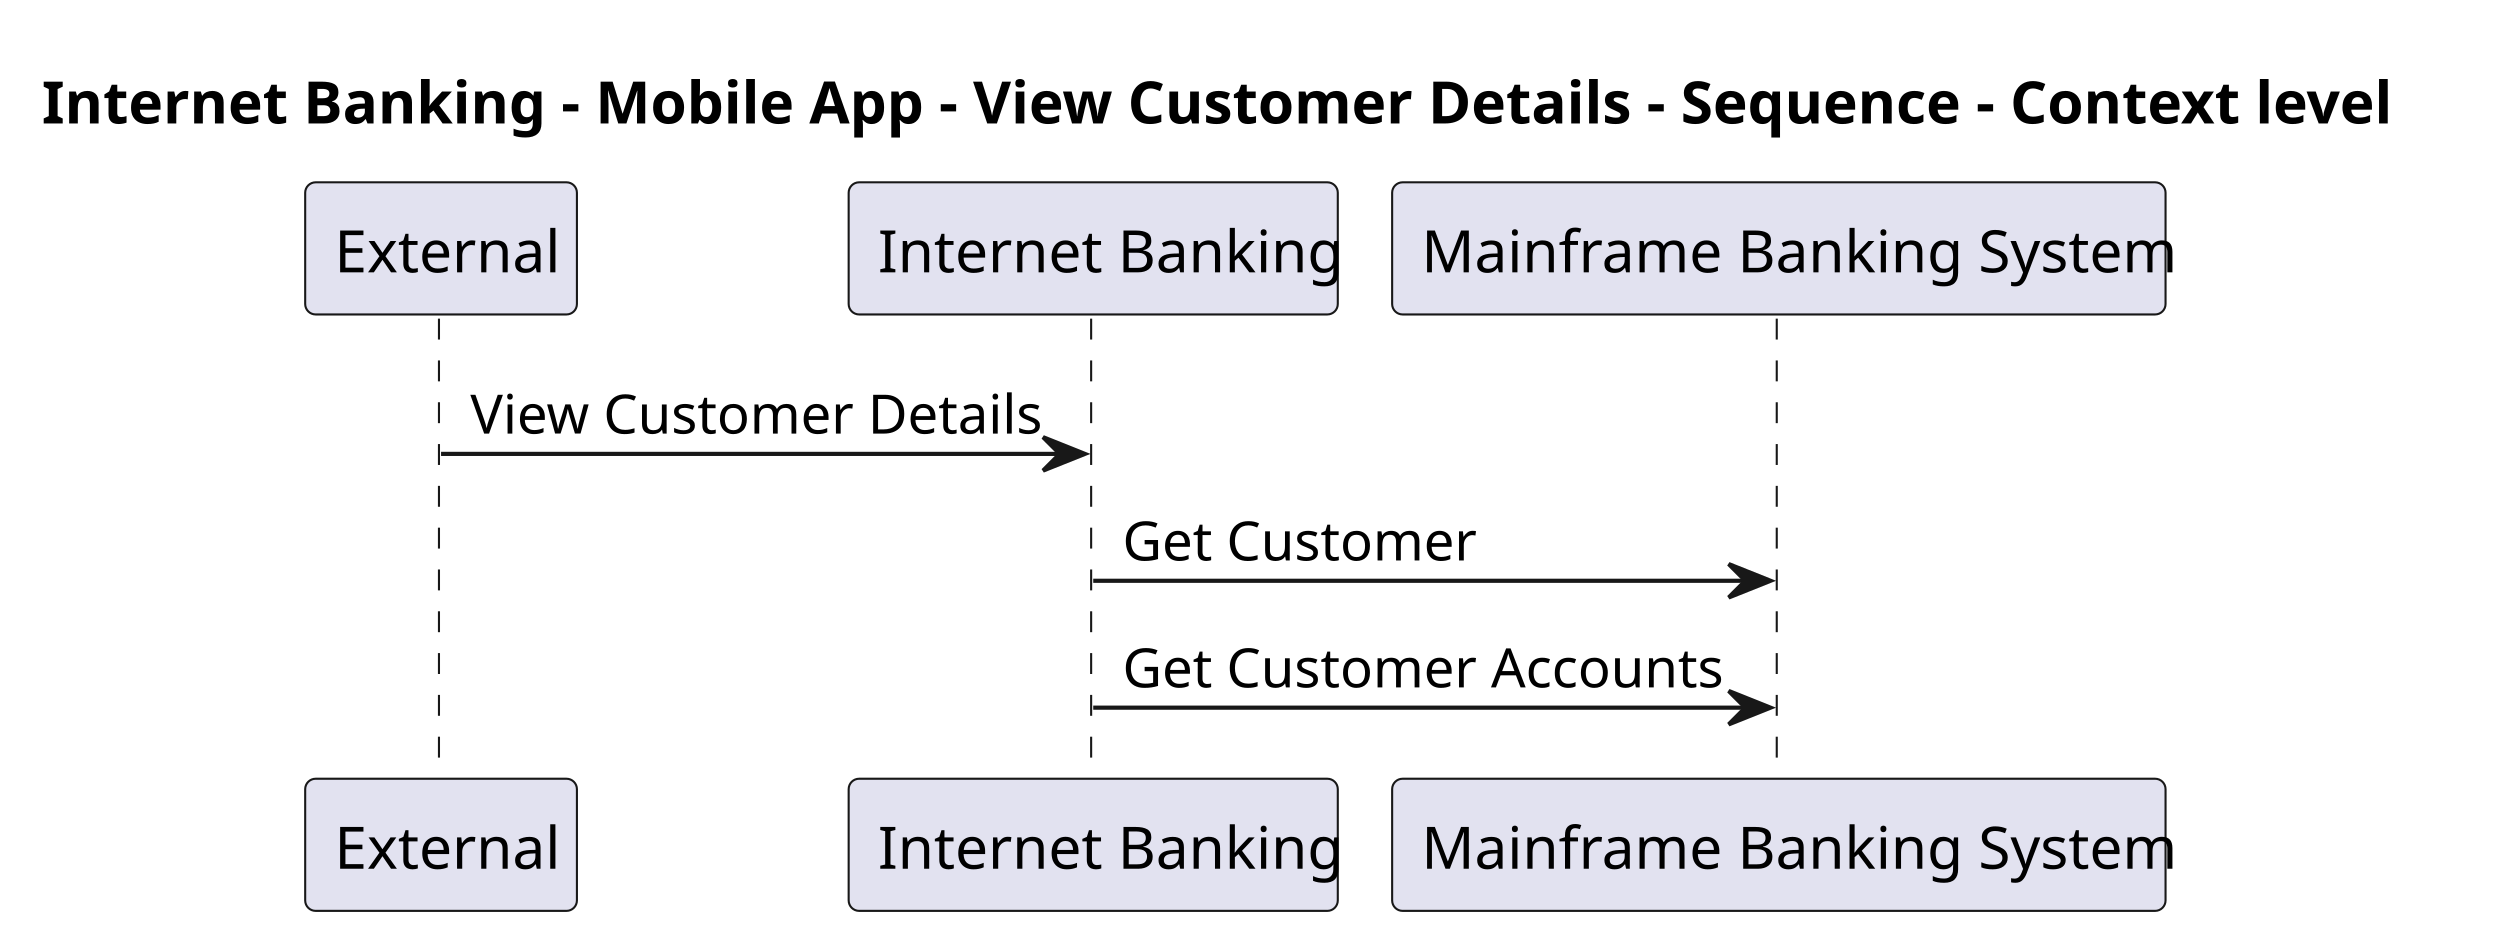
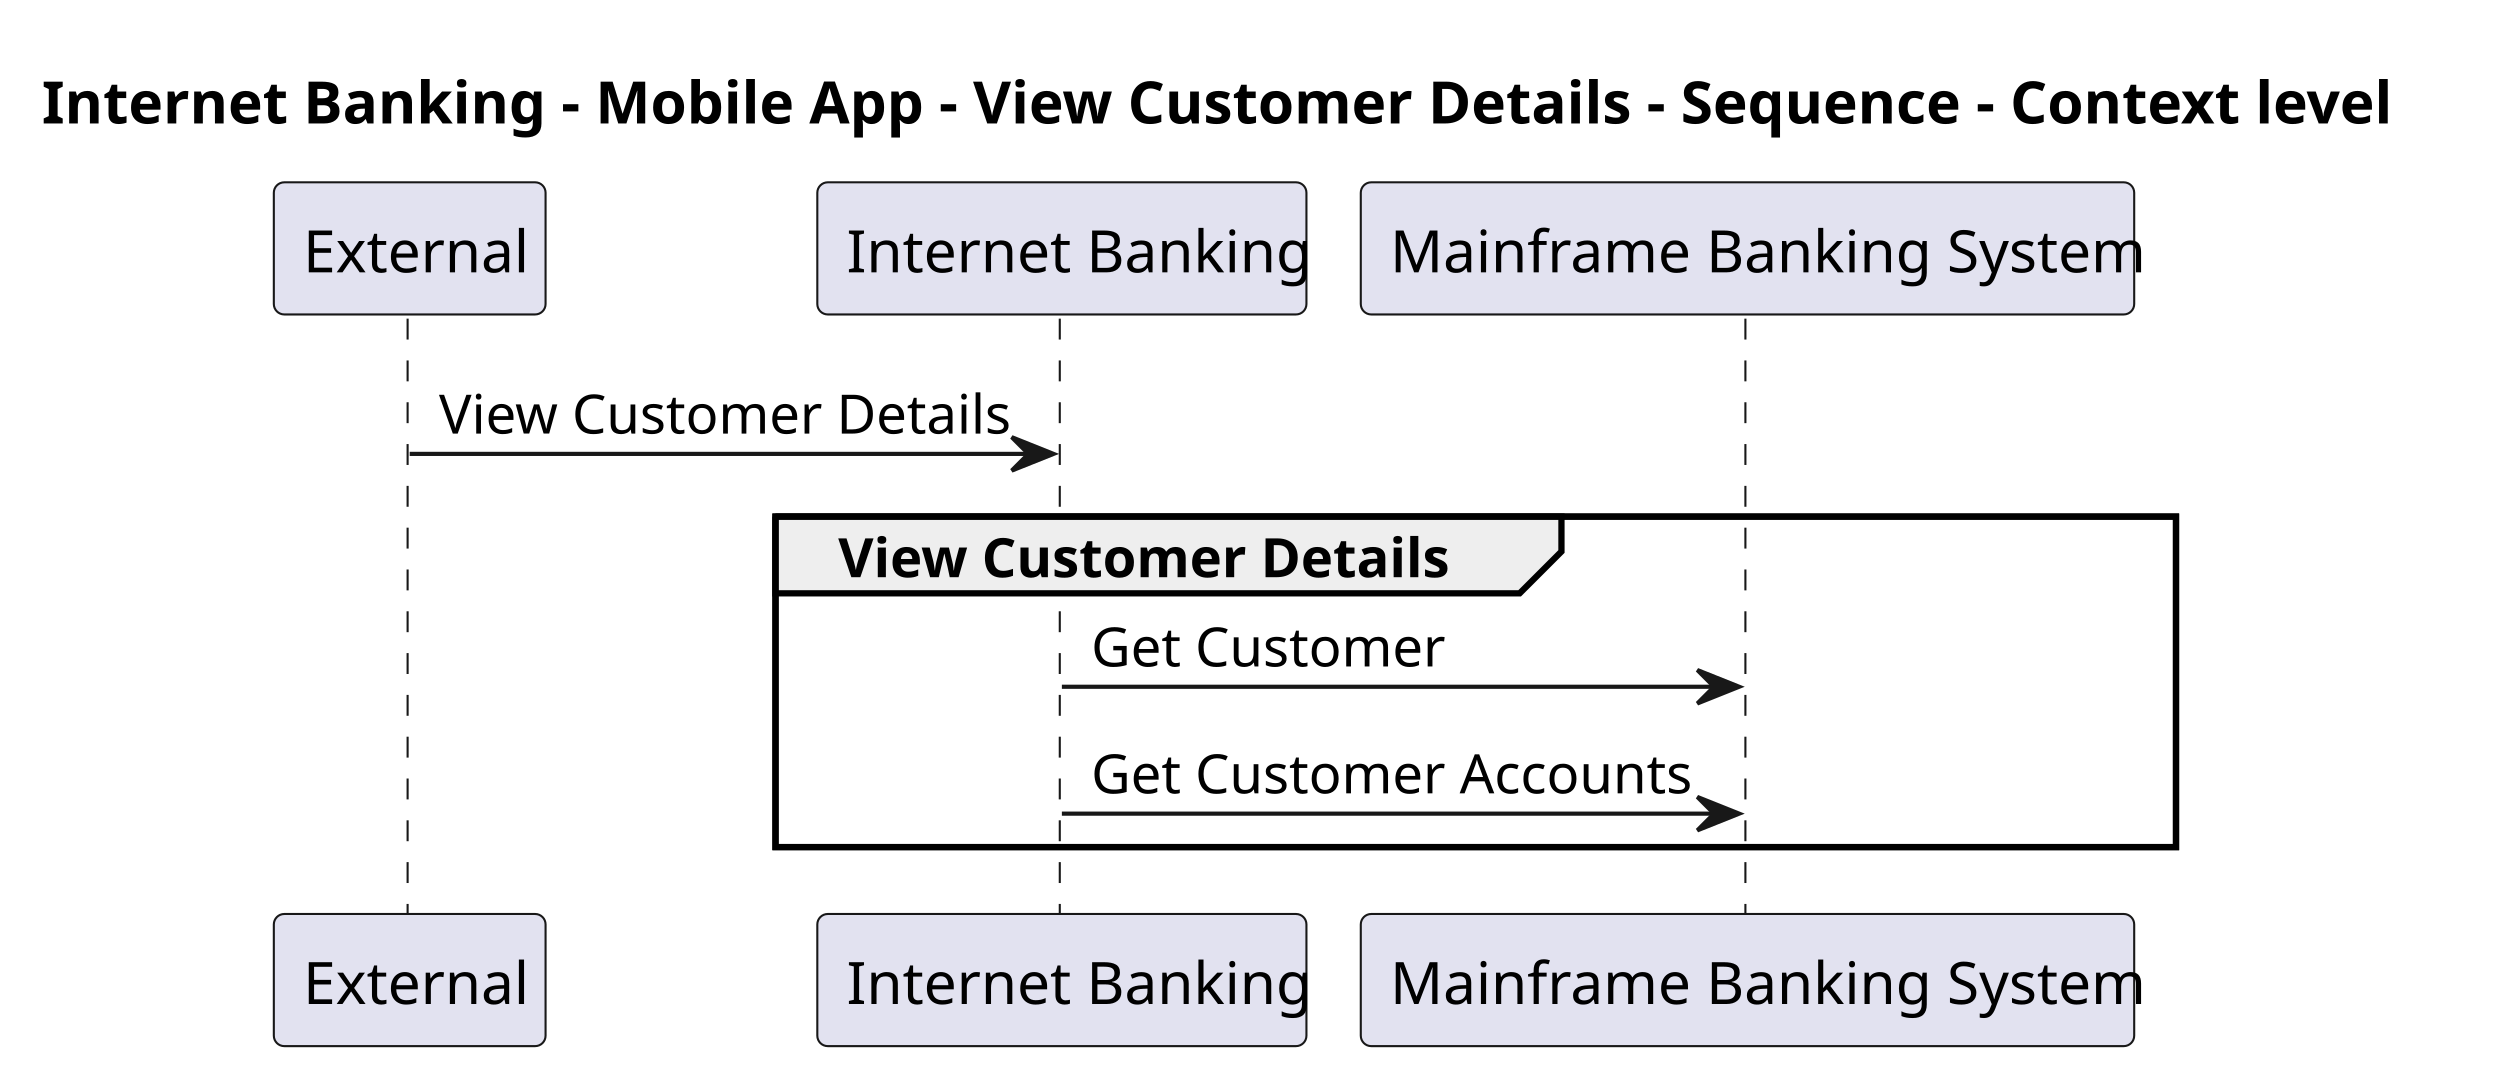
- <svg xmlns="http://www.w3.org/2000/svg" contentStyleType="text/css" height="223px" preserveAspectRatio="none" style="width:598px;height:223px;background:#FFFFFF;" version="1.1" viewBox="0 0 598 223" width="598px" zoomAndPan="magnify">
+ <svg xmlns="http://www.w3.org/2000/svg" contentStyleType="text/css" height="256px" preserveAspectRatio="none" style="width:598px;height:256px;background:#FFFFFF;" version="1.1" viewBox="0 0 598 256" width="598px" zoomAndPan="magnify">
  <defs />
  <g>
    <text fill="#000000" font-family="sans-serif" font-size="14" font-weight="bold" lengthAdjust="spacing" textLength="570" x="10" y="29.533">Internet Banking - Mobile App - View Customer Details - Sequence - Context level</text>
-     <line style="stroke:#181818;stroke-width:0.5;stroke-dasharray:5.0,5.0;" x1="105" x2="105" y1="76.219" y2="187.273" />
-     <line style="stroke:#181818;stroke-width:0.5;stroke-dasharray:5.0,5.0;" x1="261" x2="261" y1="76.219" y2="187.273" />
-     <line style="stroke:#181818;stroke-width:0.5;stroke-dasharray:5.0,5.0;" x1="425" x2="425" y1="76.219" y2="187.273" />
-     <rect fill="#E2E2F0" height="31.609" rx="2.5" ry="2.5" style="stroke:#181818;stroke-width:0.5;" width="65" x="73" y="43.609" />
-     <text fill="#000000" font-family="sans-serif" font-size="14" lengthAdjust="spacing" textLength="51" x="80" y="65.143">External</text>
-     <rect fill="#E2E2F0" height="31.609" rx="2.5" ry="2.5" style="stroke:#181818;stroke-width:0.5;" width="65" x="73" y="186.273" />
-     <text fill="#000000" font-family="sans-serif" font-size="14" lengthAdjust="spacing" textLength="51" x="80" y="207.807">External</text>
-     <rect fill="#E2E2F0" height="31.609" rx="2.5" ry="2.5" style="stroke:#181818;stroke-width:0.5;" width="117" x="203" y="43.609" />
-     <text fill="#000000" font-family="sans-serif" font-size="14" lengthAdjust="spacing" textLength="103" x="210" y="65.143">Internet Banking</text>
-     <rect fill="#E2E2F0" height="31.609" rx="2.5" ry="2.5" style="stroke:#181818;stroke-width:0.5;" width="117" x="203" y="186.273" />
-     <text fill="#000000" font-family="sans-serif" font-size="14" lengthAdjust="spacing" textLength="103" x="210" y="207.807">Internet Banking</text>
-     <rect fill="#E2E2F0" height="31.609" rx="2.5" ry="2.5" style="stroke:#181818;stroke-width:0.5;" width="185" x="333" y="43.609" />
-     <text fill="#000000" font-family="sans-serif" font-size="14" lengthAdjust="spacing" textLength="171" x="340" y="65.143">Mainframe Banking System</text>
-     <rect fill="#E2E2F0" height="31.609" rx="2.5" ry="2.5" style="stroke:#181818;stroke-width:0.5;" width="185" x="333" y="186.273" />
-     <text fill="#000000" font-family="sans-serif" font-size="14" lengthAdjust="spacing" textLength="171" x="340" y="207.807">Mainframe Banking System</text>
-     <polygon fill="#181818" points="249.5,104.57,259.5,108.57,249.5,112.57,253.5,108.57" style="stroke:#181818;stroke-width:1.0;" />
-     <line style="stroke:#181818;stroke-width:1.0;" x1="105.5" x2="255.5" y1="108.57" y2="108.57" />
-     <text fill="#000000" font-family="sans-serif" font-size="13" lengthAdjust="spacing" textLength="132" x="112.5" y="103.714">View Customer Details</text>
-     <polygon fill="#181818" points="413.5,134.922,423.5,138.922,413.5,142.922,417.5,138.922" style="stroke:#181818;stroke-width:1.0;" />
-     <line style="stroke:#181818;stroke-width:1.0;" x1="261.5" x2="419.5" y1="138.922" y2="138.922" />
-     <text fill="#000000" font-family="sans-serif" font-size="13" lengthAdjust="spacing" textLength="81" x="268.5" y="134.065">Get Customer</text>
-     <polygon fill="#181818" points="413.5,165.273,423.5,169.273,413.5,173.273,417.5,169.273" style="stroke:#181818;stroke-width:1.0;" />
-     <line style="stroke:#181818;stroke-width:1.0;" x1="261.5" x2="419.5" y1="169.273" y2="169.273" />
-     <text fill="#000000" font-family="sans-serif" font-size="13" lengthAdjust="spacing" textLength="140" x="268.5" y="164.417">Get Customer Accounts</text>
+     <rect fill="none" height="79.055" style="stroke:#000000;stroke-width:1.5;" width="335" x="185.5" y="123.57" />
+     <line style="stroke:#181818;stroke-width:0.5;stroke-dasharray:5.0,5.0;" x1="97.5" x2="97.5" y1="76.219" y2="219.625" />
+     <line style="stroke:#181818;stroke-width:0.5;stroke-dasharray:5.0,5.0;" x1="253.5" x2="253.5" y1="76.219" y2="219.625" />
+     <line style="stroke:#181818;stroke-width:0.5;stroke-dasharray:5.0,5.0;" x1="417.5" x2="417.5" y1="76.219" y2="219.625" />
+     <rect fill="#E2E2F0" height="31.609" rx="2.5" ry="2.5" style="stroke:#181818;stroke-width:0.5;" width="65" x="65.5" y="43.609" />
+     <text fill="#000000" font-family="sans-serif" font-size="14" lengthAdjust="spacing" textLength="51" x="72.5" y="65.143">External</text>
+     <rect fill="#E2E2F0" height="31.609" rx="2.5" ry="2.5" style="stroke:#181818;stroke-width:0.5;" width="65" x="65.5" y="218.625" />
+     <text fill="#000000" font-family="sans-serif" font-size="14" lengthAdjust="spacing" textLength="51" x="72.5" y="240.158">External</text>
+     <rect fill="#E2E2F0" height="31.609" rx="2.5" ry="2.5" style="stroke:#181818;stroke-width:0.5;" width="117" x="195.5" y="43.609" />
+     <text fill="#000000" font-family="sans-serif" font-size="14" lengthAdjust="spacing" textLength="103" x="202.5" y="65.143">Internet Banking</text>
+     <rect fill="#E2E2F0" height="31.609" rx="2.5" ry="2.5" style="stroke:#181818;stroke-width:0.5;" width="117" x="195.5" y="218.625" />
+     <text fill="#000000" font-family="sans-serif" font-size="14" lengthAdjust="spacing" textLength="103" x="202.5" y="240.158">Internet Banking</text>
+     <rect fill="#E2E2F0" height="31.609" rx="2.5" ry="2.5" style="stroke:#181818;stroke-width:0.5;" width="185" x="325.5" y="43.609" />
+     <text fill="#000000" font-family="sans-serif" font-size="14" lengthAdjust="spacing" textLength="171" x="332.5" y="65.143">Mainframe Banking System</text>
+     <rect fill="#E2E2F0" height="31.609" rx="2.5" ry="2.5" style="stroke:#181818;stroke-width:0.5;" width="185" x="325.5" y="218.625" />
+     <text fill="#000000" font-family="sans-serif" font-size="14" lengthAdjust="spacing" textLength="171" x="332.5" y="240.158">Mainframe Banking System</text>
+     <polygon fill="#181818" points="242,104.57,252,108.57,242,112.57,246,108.57" style="stroke:#181818;stroke-width:1.0;" />
+     <line style="stroke:#181818;stroke-width:1.0;" x1="98" x2="248" y1="108.57" y2="108.57" />
+     <text fill="#000000" font-family="sans-serif" font-size="13" lengthAdjust="spacing" textLength="132" x="105" y="103.714">View Customer Details</text>
+     <path d="M185.5,123.57 L373.5,123.57 L373.5,131.922 L363.5,141.922 L185.5,141.922 L185.5,123.57 " fill="#EEEEEE" style="stroke:#000000;stroke-width:1.5;" />
+     <rect fill="none" height="79.055" style="stroke:#000000;stroke-width:1.5;" width="335" x="185.5" y="123.57" />
+     <text fill="#000000" font-family="sans-serif" font-size="13" font-weight="bold" lengthAdjust="spacing" textLength="143" x="200.5" y="138.065">View Customer Details</text>
+     <polygon fill="#181818" points="406,160.273,416,164.273,406,168.273,410,164.273" style="stroke:#181818;stroke-width:1.0;" />
+     <line style="stroke:#181818;stroke-width:1.0;" x1="254" x2="412" y1="164.273" y2="164.273" />
+     <text fill="#000000" font-family="sans-serif" font-size="13" lengthAdjust="spacing" textLength="81" x="261" y="159.417">Get Customer</text>
+     <polygon fill="#181818" points="406,190.625,416,194.625,406,198.625,410,194.625" style="stroke:#181818;stroke-width:1.0;" />
+     <line style="stroke:#181818;stroke-width:1.0;" x1="254" x2="412" y1="194.625" y2="194.625" />
+     <text fill="#000000" font-family="sans-serif" font-size="13" lengthAdjust="spacing" textLength="140" x="261" y="189.769">Get Customer Accounts</text>
  </g>
</svg>
